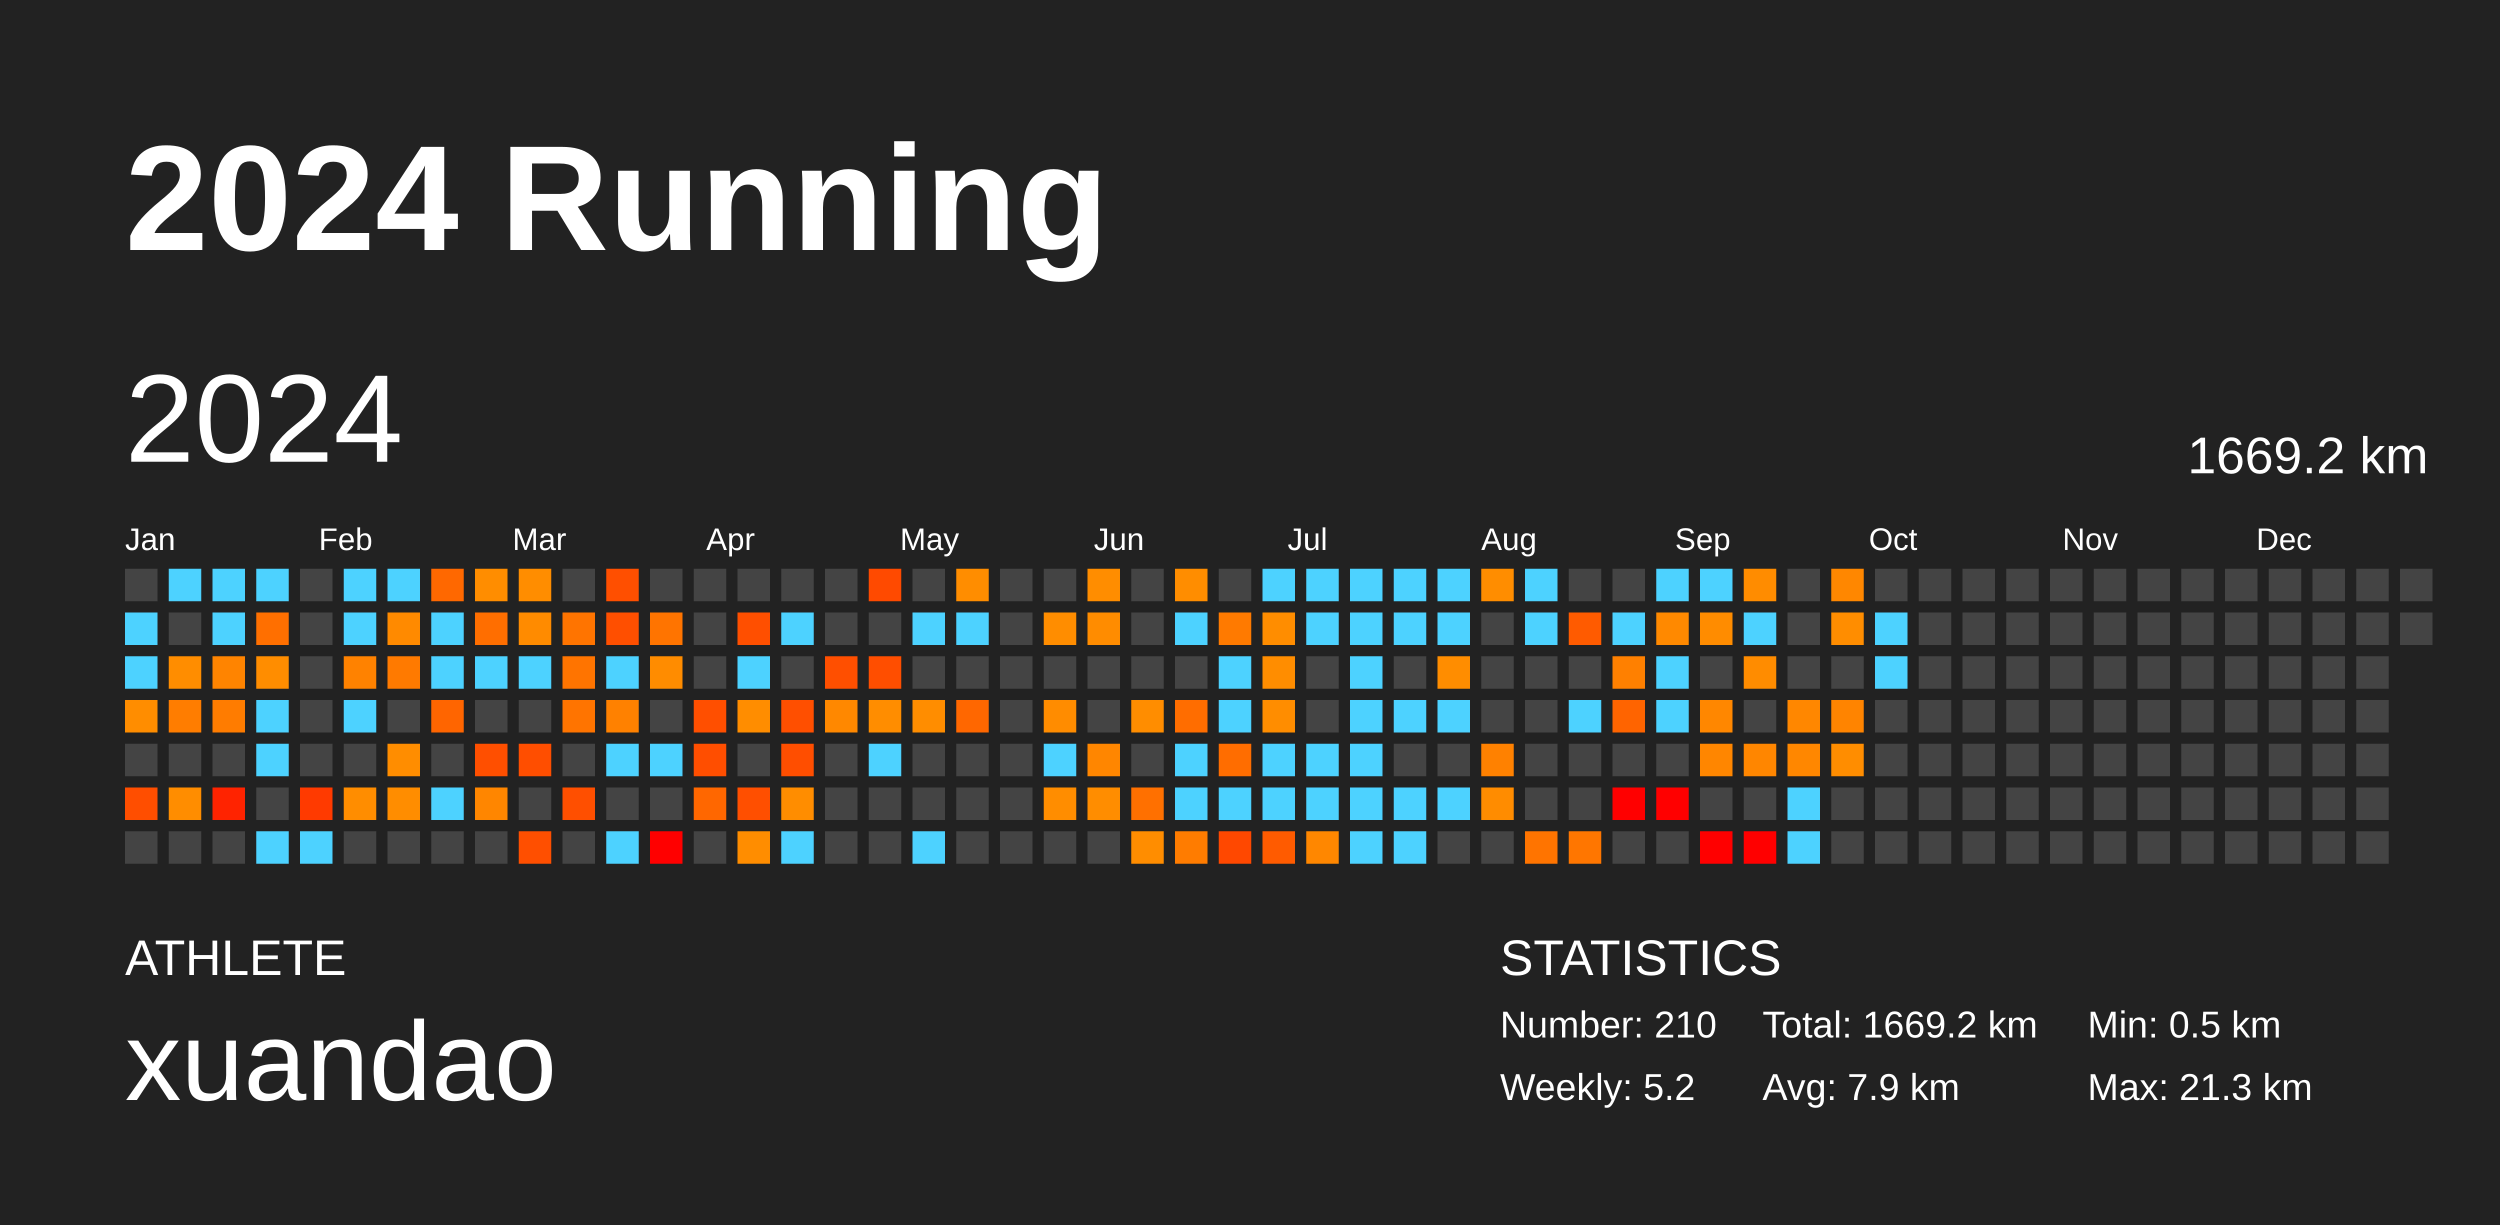
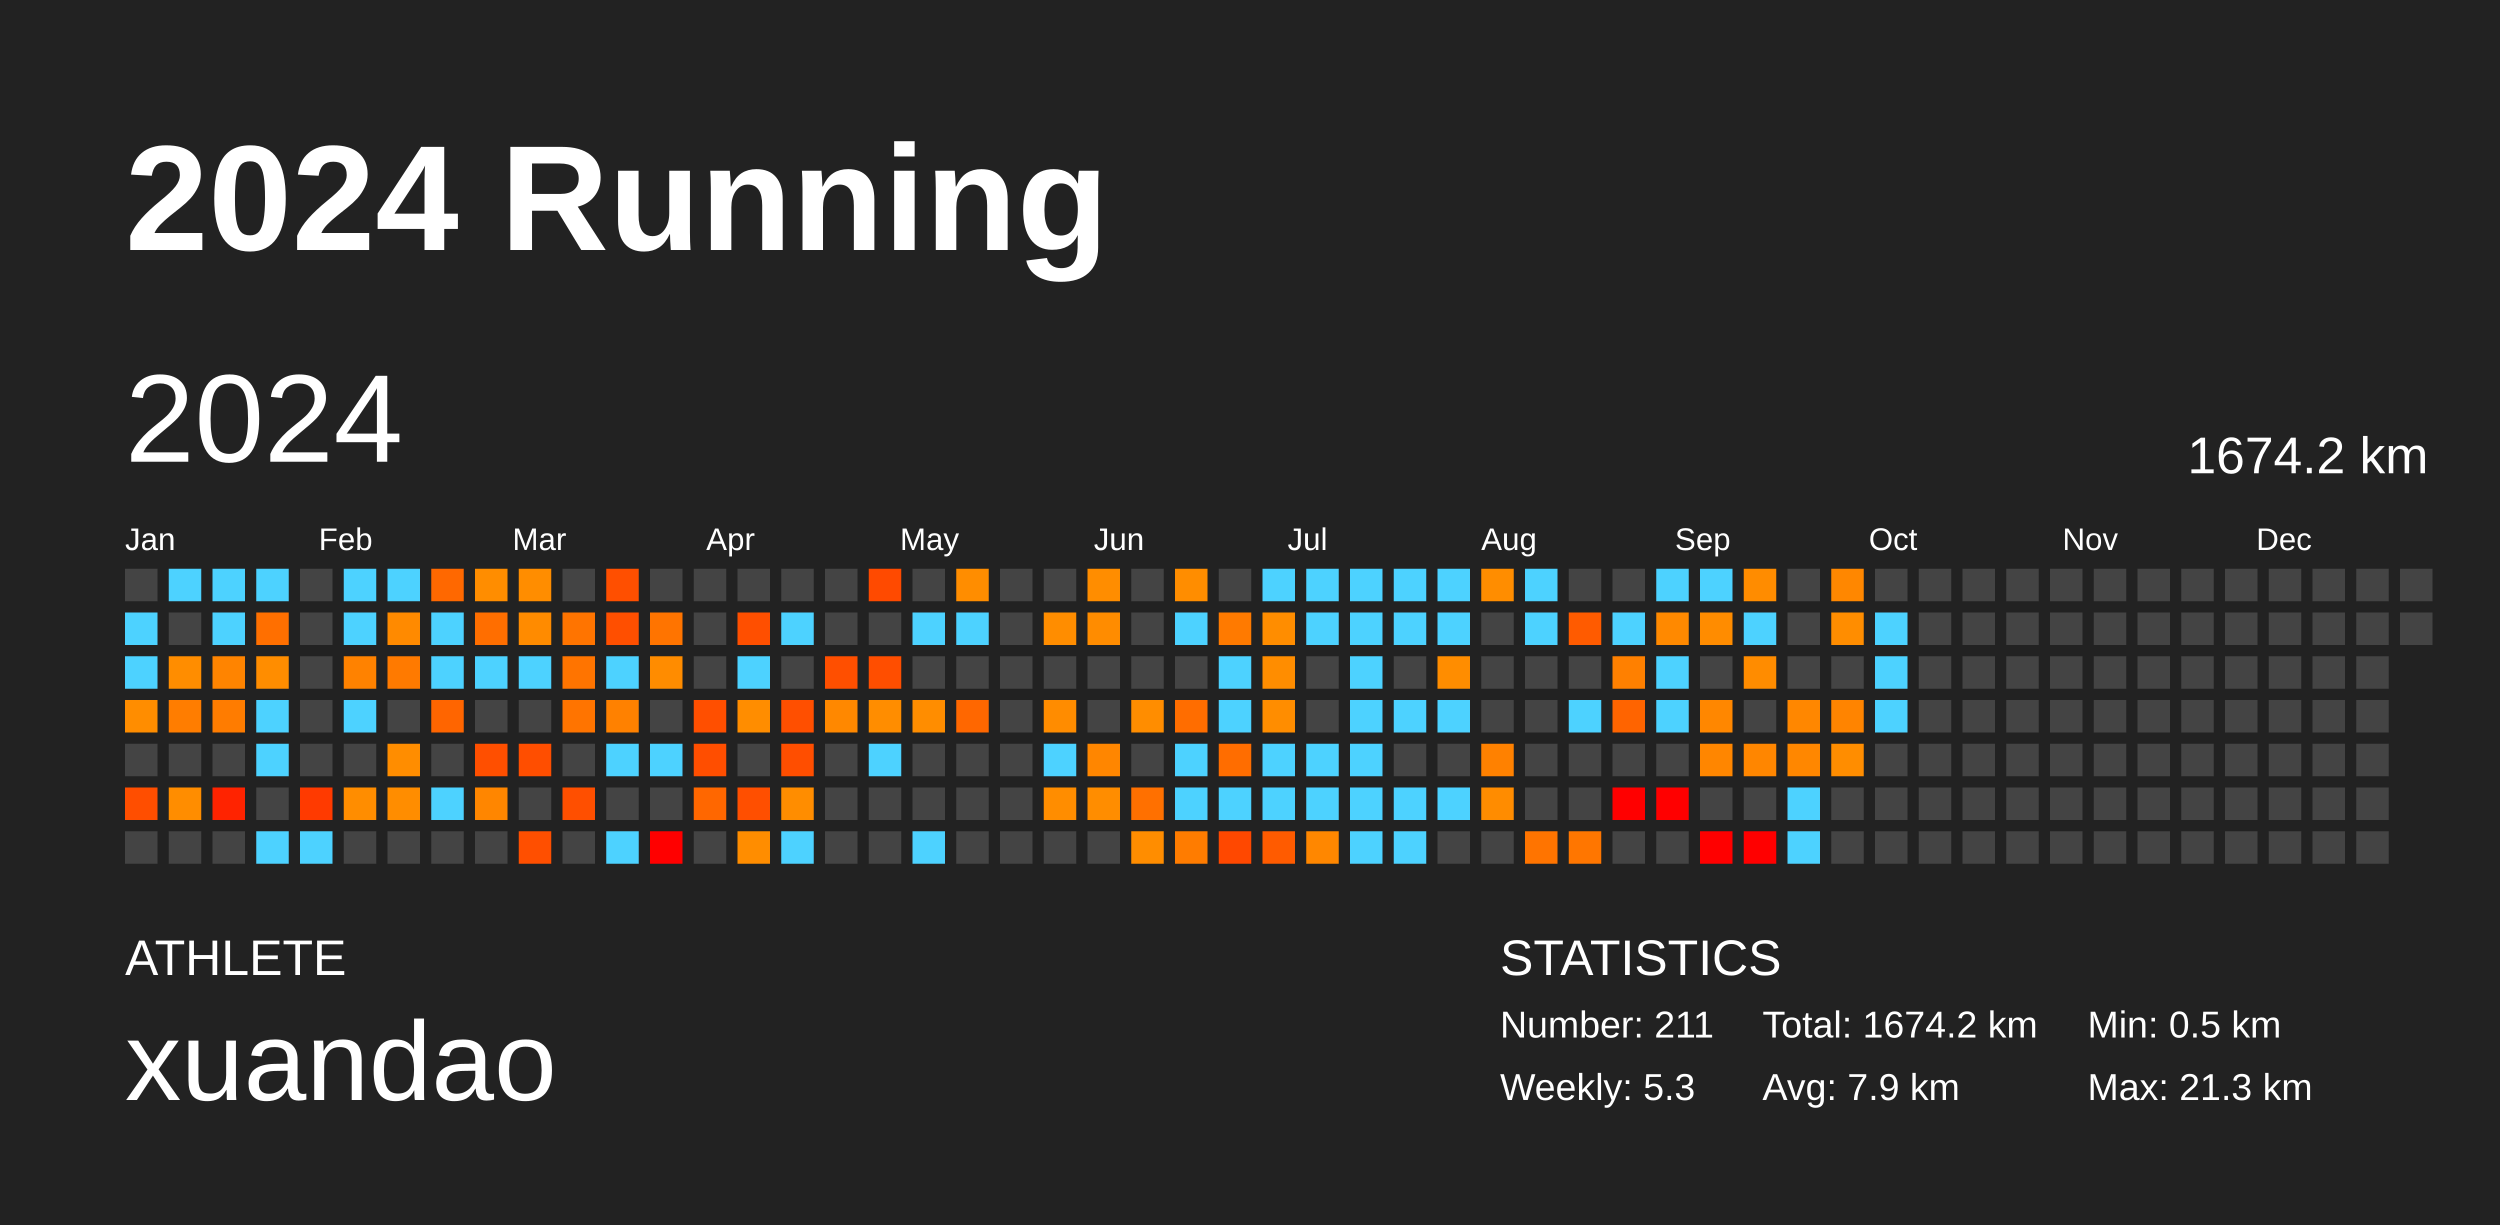
<svg xmlns="http://www.w3.org/2000/svg" baseProfile="full" height="98mm" version="1.1" viewBox="0,0,200,98" width="200mm">
  <defs />
  <rect fill="#222222" height="98" width="200" x="0" y="0" />
  <text fill="#FFFFFF" style="font-size:12px; font-family:Arial; font-weight:bold;" x="10" y="20">2024 Running</text>
  <text fill="#FFFFFF" style="font-size:4px; font-family:Arial" x="10" y="78">ATHLETE</text>
  <text fill="#FFFFFF" style="font-size:9px; font-family:Arial" x="10" y="88">xuandao</text>
  <text fill="#FFFFFF" style="font-size:4px; font-family:Arial" x="120" y="78">STATISTICS</text>
-   <text fill="#FFFFFF" style="font-size:3px; font-family:Arial" x="120" y="83">Number: 210</text>
-   <text fill="#FFFFFF" style="font-size:3px; font-family:Arial" x="120" y="88">Weekly: 5.2</text>
-   <text fill="#FFFFFF" style="font-size:3px; font-family:Arial" x="141" y="83">Total: 1669.2 km</text>
+   <text fill="#FFFFFF" style="font-size:3px; font-family:Arial" x="120" y="83">Number: 211</text>
+   <text fill="#FFFFFF" style="font-size:3px; font-family:Arial" x="120" y="88">Weekly: 5.3</text>
+   <text fill="#FFFFFF" style="font-size:3px; font-family:Arial" x="141" y="83">Total: 1674.2 km</text>
  <text fill="#FFFFFF" style="font-size:3px; font-family:Arial" x="141" y="88">Avg: 7.9 km</text>
  <text fill="#FFFFFF" style="font-size:3px; font-family:Arial" x="167" y="83">Min: 0.5 km</text>
  <text fill="#FFFFFF" style="font-size:3px; font-family:Arial" x="167" y="88">Max: 21.3 km</text>
  <text dominant-baseline="hanging" fill="#FFFFFF" style="font-size:10.0px; font-family:Arial;" x="10" y="30">2024</text>
-   <text dominant-baseline="hanging" fill="#FFFFFF" style="font-size:4.125px; font-family:Arial;" x="175" y="35">1669.2 km</text>
+   <text dominant-baseline="hanging" fill="#FFFFFF" style="font-size:4.125px; font-family:Arial;" x="175" y="35">1674.2 km</text>
  <text fill="#FFFFFF" style="font-size:2.5px; font-family:Arial" x="10.0" y="44">Jan</text>
  <text fill="#FFFFFF" style="font-size:2.5px; font-family:Arial" x="25.5" y="44">Feb</text>
  <text fill="#FFFFFF" style="font-size:2.5px; font-family:Arial" x="41.0" y="44">Mar</text>
  <text fill="#FFFFFF" style="font-size:2.5px; font-family:Arial" x="56.5" y="44">Apr</text>
  <text fill="#FFFFFF" style="font-size:2.5px; font-family:Arial" x="72.0" y="44">May</text>
  <text fill="#FFFFFF" style="font-size:2.5px; font-family:Arial" x="87.5" y="44">Jun</text>
  <text fill="#FFFFFF" style="font-size:2.5px; font-family:Arial" x="103.0" y="44">Jul</text>
  <text fill="#FFFFFF" style="font-size:2.5px; font-family:Arial" x="118.5" y="44">Aug</text>
  <text fill="#FFFFFF" style="font-size:2.5px; font-family:Arial" x="134.0" y="44">Sep</text>
  <text fill="#FFFFFF" style="font-size:2.5px; font-family:Arial" x="149.5" y="44">Oct</text>
  <text fill="#FFFFFF" style="font-size:2.5px; font-family:Arial" x="165.0" y="44">Nov</text>
  <text fill="#FFFFFF" style="font-size:2.5px; font-family:Arial" x="180.5" y="44">Dec</text>
  <rect fill="#444444" height="2.6" width="2.6" x="10.0" y="45.5" />
  <rect fill="#4dd2ff" height="2.6" width="2.6" x="10.0" y="49.0" />
  <rect fill="#4dd2ff" height="2.6" width="2.6" x="10.0" y="52.5" />
  <rect fill="#ff8d00" height="2.6" width="2.6" x="10.0" y="56.0" />
  <rect fill="#444444" height="2.6" width="2.6" x="10.0" y="59.5" />
  <rect fill="#ff4e00" height="2.6" width="2.6" x="10.0" y="63.0" />
  <rect fill="#444444" height="2.6" width="2.6" x="10.0" y="66.5" />
  <rect fill="#4dd2ff" height="2.6" width="2.6" x="13.5" y="45.5" />
  <rect fill="#444444" height="2.6" width="2.6" x="13.5" y="49.0" />
  <rect fill="#ff8d00" height="2.6" width="2.6" x="13.5" y="52.5" />
  <rect fill="#ff7d00" height="2.6" width="2.6" x="13.5" y="56.0" />
  <rect fill="#444444" height="2.6" width="2.6" x="13.5" y="59.5" />
  <rect fill="#ff8d00" height="2.6" width="2.6" x="13.5" y="63.0" />
  <rect fill="#444444" height="2.6" width="2.6" x="13.5" y="66.5" />
  <rect fill="#4dd2ff" height="2.6" width="2.6" x="17.0" y="45.5" />
  <rect fill="#4dd2ff" height="2.6" width="2.6" x="17.0" y="49.0" />
  <rect fill="#ff8400" height="2.6" width="2.6" x="17.0" y="52.5" />
  <rect fill="#ff7c00" height="2.6" width="2.6" x="17.0" y="56.0" />
  <rect fill="#444444" height="2.6" width="2.6" x="17.0" y="59.5" />
  <rect fill="#ff2300" height="2.6" width="2.6" x="17.0" y="63.0" />
  <rect fill="#444444" height="2.6" width="2.6" x="17.0" y="66.5" />
  <rect fill="#4dd2ff" height="2.6" width="2.6" x="20.5" y="45.5" />
  <rect fill="#ff6f00" height="2.6" width="2.6" x="20.5" y="49.0" />
  <rect fill="#ff8d00" height="2.6" width="2.6" x="20.5" y="52.5" />
  <rect fill="#4dd2ff" height="2.6" width="2.6" x="20.5" y="56.0" />
  <rect fill="#4dd2ff" height="2.6" width="2.6" x="20.5" y="59.5" />
  <rect fill="#444444" height="2.6" width="2.6" x="20.5" y="63.0" />
  <rect fill="#4dd2ff" height="2.6" width="2.6" x="20.5" y="66.5" />
  <rect fill="#444444" height="2.6" width="2.6" x="24.0" y="45.5" />
  <rect fill="#444444" height="2.6" width="2.6" x="24.0" y="49.0" />
  <rect fill="#444444" height="2.6" width="2.6" x="24.0" y="52.5" />
  <rect fill="#444444" height="2.6" width="2.6" x="24.0" y="56.0" />
  <rect fill="#444444" height="2.6" width="2.6" x="24.0" y="59.5" />
  <rect fill="#ff3a00" height="2.6" width="2.6" x="24.0" y="63.0" />
  <rect fill="#4dd2ff" height="2.6" width="2.6" x="24.0" y="66.5" />
  <rect fill="#4dd2ff" height="2.6" width="2.6" x="27.5" y="45.5" />
  <rect fill="#4dd2ff" height="2.6" width="2.6" x="27.5" y="49.0" />
  <rect fill="#ff8200" height="2.6" width="2.6" x="27.5" y="52.5" />
  <rect fill="#4dd2ff" height="2.6" width="2.6" x="27.5" y="56.0" />
  <rect fill="#444444" height="2.6" width="2.6" x="27.5" y="59.5" />
  <rect fill="#ff8d00" height="2.6" width="2.6" x="27.5" y="63.0" />
  <rect fill="#444444" height="2.6" width="2.6" x="27.5" y="66.5" />
  <rect fill="#4dd2ff" height="2.6" width="2.6" x="31.0" y="45.5" />
  <rect fill="#ff8a00" height="2.6" width="2.6" x="31.0" y="49.0" />
  <rect fill="#ff7a00" height="2.6" width="2.6" x="31.0" y="52.5" />
  <rect fill="#444444" height="2.6" width="2.6" x="31.0" y="56.0" />
  <rect fill="#ff8d00" height="2.6" width="2.6" x="31.0" y="59.5" />
  <rect fill="#ff8d00" height="2.6" width="2.6" x="31.0" y="63.0" />
  <rect fill="#444444" height="2.6" width="2.6" x="31.0" y="66.5" />
  <rect fill="#ff6800" height="2.6" width="2.6" x="34.5" y="45.5" />
  <rect fill="#4dd2ff" height="2.6" width="2.6" x="34.5" y="49.0" />
  <rect fill="#4dd2ff" height="2.6" width="2.6" x="34.5" y="52.5" />
  <rect fill="#ff6500" height="2.6" width="2.6" x="34.5" y="56.0" />
  <rect fill="#444444" height="2.6" width="2.6" x="34.5" y="59.5" />
  <rect fill="#4dd2ff" height="2.6" width="2.6" x="34.5" y="63.0" />
  <rect fill="#444444" height="2.6" width="2.6" x="34.5" y="66.5" />
  <rect fill="#ff8d00" height="2.6" width="2.6" x="38.0" y="45.5" />
  <rect fill="#ff6e00" height="2.6" width="2.6" x="38.0" y="49.0" />
  <rect fill="#4dd2ff" height="2.6" width="2.6" x="38.0" y="52.5" />
  <rect fill="#444444" height="2.6" width="2.6" x="38.0" y="56.0" />
  <rect fill="#ff4f00" height="2.6" width="2.6" x="38.0" y="59.5" />
  <rect fill="#ff8600" height="2.6" width="2.6" x="38.0" y="63.0" />
  <rect fill="#444444" height="2.6" width="2.6" x="38.0" y="66.5" />
  <rect fill="#ff8d00" height="2.6" width="2.6" x="41.5" y="45.5" />
  <rect fill="#ff8b00" height="2.6" width="2.6" x="41.5" y="49.0" />
  <rect fill="#4dd2ff" height="2.6" width="2.6" x="41.5" y="52.5" />
  <rect fill="#444444" height="2.6" width="2.6" x="41.5" y="56.0" />
  <rect fill="#ff4e00" height="2.6" width="2.6" x="41.5" y="59.5" />
  <rect fill="#444444" height="2.6" width="2.6" x="41.5" y="63.0" />
  <rect fill="#ff4f00" height="2.6" width="2.6" x="41.5" y="66.5" />
  <rect fill="#444444" height="2.6" width="2.6" x="45.0" y="45.5" />
  <rect fill="#ff7400" height="2.6" width="2.6" x="45.0" y="49.0" />
  <rect fill="#ff7400" height="2.6" width="2.6" x="45.0" y="52.5" />
  <rect fill="#ff7400" height="2.6" width="2.6" x="45.0" y="56.0" />
  <rect fill="#444444" height="2.6" width="2.6" x="45.0" y="59.5" />
  <rect fill="#ff4f00" height="2.6" width="2.6" x="45.0" y="63.0" />
  <rect fill="#444444" height="2.6" width="2.6" x="45.0" y="66.5" />
  <rect fill="#ff4f00" height="2.6" width="2.6" x="48.5" y="45.5" />
  <rect fill="#ff4f00" height="2.6" width="2.6" x="48.5" y="49.0" />
  <rect fill="#4dd2ff" height="2.6" width="2.6" x="48.5" y="52.5" />
  <rect fill="#ff8100" height="2.6" width="2.6" x="48.5" y="56.0" />
  <rect fill="#4dd2ff" height="2.6" width="2.6" x="48.5" y="59.5" />
  <rect fill="#444444" height="2.6" width="2.6" x="48.5" y="63.0" />
  <rect fill="#4dd2ff" height="2.6" width="2.6" x="48.5" y="66.5" />
  <rect fill="#444444" height="2.6" width="2.6" x="52.0" y="45.5" />
  <rect fill="#ff7400" height="2.6" width="2.6" x="52.0" y="49.0" />
  <rect fill="#ff8c00" height="2.6" width="2.6" x="52.0" y="52.5" />
  <rect fill="#444444" height="2.6" width="2.6" x="52.0" y="56.0" />
  <rect fill="#4dd2ff" height="2.6" width="2.6" x="52.0" y="59.5" />
  <rect fill="#444444" height="2.6" width="2.6" x="52.0" y="63.0" />
  <rect fill="red" height="2.6" width="2.6" x="52.0" y="66.5" />
  <rect fill="#444444" height="2.6" width="2.6" x="55.5" y="45.5" />
  <rect fill="#444444" height="2.6" width="2.6" x="55.5" y="49.0" />
  <rect fill="#444444" height="2.6" width="2.6" x="55.5" y="52.5" />
  <rect fill="#ff4f00" height="2.6" width="2.6" x="55.5" y="56.0" />
  <rect fill="#ff4e00" height="2.6" width="2.6" x="55.5" y="59.5" />
  <rect fill="#ff6700" height="2.6" width="2.6" x="55.5" y="63.0" />
  <rect fill="#444444" height="2.6" width="2.6" x="55.5" y="66.5" />
  <rect fill="#444444" height="2.6" width="2.6" x="59.0" y="45.5" />
  <rect fill="#ff4f00" height="2.6" width="2.6" x="59.0" y="49.0" />
  <rect fill="#4dd2ff" height="2.6" width="2.6" x="59.0" y="52.5" />
  <rect fill="#ff8d00" height="2.6" width="2.6" x="59.0" y="56.0" />
  <rect fill="#444444" height="2.6" width="2.6" x="59.0" y="59.5" />
  <rect fill="#ff4f00" height="2.6" width="2.6" x="59.0" y="63.0" />
  <rect fill="#ff8d00" height="2.6" width="2.6" x="59.0" y="66.5" />
  <rect fill="#444444" height="2.6" width="2.6" x="62.5" y="45.5" />
  <rect fill="#4dd2ff" height="2.6" width="2.6" x="62.5" y="49.0" />
  <rect fill="#444444" height="2.6" width="2.6" x="62.5" y="52.5" />
  <rect fill="#ff4f00" height="2.6" width="2.6" x="62.5" y="56.0" />
  <rect fill="#ff4e00" height="2.6" width="2.6" x="62.5" y="59.5" />
  <rect fill="#ff8d00" height="2.6" width="2.6" x="62.5" y="63.0" />
  <rect fill="#4dd2ff" height="2.6" width="2.6" x="62.5" y="66.5" />
  <rect fill="#444444" height="2.6" width="2.6" x="66.0" y="45.5" />
  <rect fill="#444444" height="2.6" width="2.6" x="66.0" y="49.0" />
  <rect fill="#ff4f00" height="2.6" width="2.6" x="66.0" y="52.5" />
  <rect fill="#ff8800" height="2.6" width="2.6" x="66.0" y="56.0" />
  <rect fill="#444444" height="2.6" width="2.6" x="66.0" y="59.5" />
  <rect fill="#444444" height="2.6" width="2.6" x="66.0" y="63.0" />
  <rect fill="#444444" height="2.6" width="2.6" x="66.0" y="66.5" />
  <rect fill="#ff4a00" height="2.6" width="2.6" x="69.5" y="45.5" />
  <rect fill="#444444" height="2.6" width="2.6" x="69.5" y="49.0" />
  <rect fill="#ff4e00" height="2.6" width="2.6" x="69.5" y="52.5" />
  <rect fill="#ff8d00" height="2.6" width="2.6" x="69.5" y="56.0" />
  <rect fill="#4dd2ff" height="2.6" width="2.6" x="69.5" y="59.5" />
  <rect fill="#444444" height="2.6" width="2.6" x="69.5" y="63.0" />
  <rect fill="#444444" height="2.6" width="2.6" x="69.5" y="66.5" />
  <rect fill="#444444" height="2.6" width="2.6" x="73.0" y="45.5" />
  <rect fill="#4dd2ff" height="2.6" width="2.6" x="73.0" y="49.0" />
  <rect fill="#444444" height="2.6" width="2.6" x="73.0" y="52.5" />
  <rect fill="#ff8d00" height="2.6" width="2.6" x="73.0" y="56.0" />
  <rect fill="#444444" height="2.6" width="2.6" x="73.0" y="59.5" />
  <rect fill="#444444" height="2.6" width="2.6" x="73.0" y="63.0" />
  <rect fill="#4dd2ff" height="2.6" width="2.6" x="73.0" y="66.5" />
  <rect fill="#ff8d00" height="2.6" width="2.6" x="76.5" y="45.5" />
  <rect fill="#4dd2ff" height="2.6" width="2.6" x="76.5" y="49.0" />
  <rect fill="#444444" height="2.6" width="2.6" x="76.5" y="52.5" />
  <rect fill="#ff6700" height="2.6" width="2.6" x="76.5" y="56.0" />
  <rect fill="#444444" height="2.6" width="2.6" x="76.5" y="59.5" />
  <rect fill="#444444" height="2.6" width="2.6" x="76.5" y="63.0" />
  <rect fill="#444444" height="2.6" width="2.6" x="76.5" y="66.5" />
  <rect fill="#444444" height="2.6" width="2.6" x="80.0" y="45.5" />
  <rect fill="#444444" height="2.6" width="2.6" x="80.0" y="49.0" />
  <rect fill="#444444" height="2.6" width="2.6" x="80.0" y="52.5" />
  <rect fill="#444444" height="2.6" width="2.6" x="80.0" y="56.0" />
  <rect fill="#444444" height="2.6" width="2.6" x="80.0" y="59.5" />
  <rect fill="#444444" height="2.6" width="2.6" x="80.0" y="63.0" />
  <rect fill="#444444" height="2.6" width="2.6" x="80.0" y="66.5" />
  <rect fill="#444444" height="2.6" width="2.6" x="83.5" y="45.5" />
  <rect fill="#ff8d00" height="2.6" width="2.6" x="83.5" y="49.0" />
  <rect fill="#444444" height="2.6" width="2.6" x="83.5" y="52.5" />
  <rect fill="#ff8c00" height="2.6" width="2.6" x="83.5" y="56.0" />
  <rect fill="#4dd2ff" height="2.6" width="2.6" x="83.5" y="59.5" />
  <rect fill="#ff8d00" height="2.6" width="2.6" x="83.5" y="63.0" />
  <rect fill="#444444" height="2.6" width="2.6" x="83.5" y="66.5" />
  <rect fill="#ff8d00" height="2.6" width="2.6" x="87.0" y="45.5" />
  <rect fill="#ff8c00" height="2.6" width="2.6" x="87.0" y="49.0" />
  <rect fill="#444444" height="2.6" width="2.6" x="87.0" y="52.5" />
  <rect fill="#444444" height="2.6" width="2.6" x="87.0" y="56.0" />
  <rect fill="#ff8600" height="2.6" width="2.6" x="87.0" y="59.5" />
  <rect fill="#ff8d00" height="2.6" width="2.6" x="87.0" y="63.0" />
  <rect fill="#444444" height="2.6" width="2.6" x="87.0" y="66.5" />
  <rect fill="#444444" height="2.6" width="2.6" x="90.5" y="45.5" />
  <rect fill="#444444" height="2.6" width="2.6" x="90.5" y="49.0" />
  <rect fill="#444444" height="2.6" width="2.6" x="90.5" y="52.5" />
  <rect fill="#ff8d00" height="2.6" width="2.6" x="90.5" y="56.0" />
  <rect fill="#444444" height="2.6" width="2.6" x="90.5" y="59.5" />
  <rect fill="#ff7000" height="2.6" width="2.6" x="90.5" y="63.0" />
  <rect fill="#ff8d00" height="2.6" width="2.6" x="90.5" y="66.5" />
  <rect fill="#ff8d00" height="2.6" width="2.6" x="94.0" y="45.5" />
  <rect fill="#4dd2ff" height="2.6" width="2.6" x="94.0" y="49.0" />
  <rect fill="#444444" height="2.6" width="2.6" x="94.0" y="52.5" />
  <rect fill="#ff6d00" height="2.6" width="2.6" x="94.0" y="56.0" />
  <rect fill="#4dd2ff" height="2.6" width="2.6" x="94.0" y="59.5" />
  <rect fill="#4dd2ff" height="2.6" width="2.6" x="94.0" y="63.0" />
  <rect fill="#ff7c00" height="2.6" width="2.6" x="94.0" y="66.5" />
  <rect fill="#444444" height="2.6" width="2.6" x="97.5" y="45.5" />
  <rect fill="#ff7a00" height="2.6" width="2.6" x="97.5" y="49.0" />
  <rect fill="#4dd2ff" height="2.6" width="2.6" x="97.5" y="52.5" />
  <rect fill="#4dd2ff" height="2.6" width="2.6" x="97.5" y="56.0" />
  <rect fill="#ff6d00" height="2.6" width="2.6" x="97.5" y="59.5" />
  <rect fill="#4dd2ff" height="2.6" width="2.6" x="97.5" y="63.0" />
  <rect fill="#ff4800" height="2.6" width="2.6" x="97.5" y="66.5" />
  <rect fill="#4dd2ff" height="2.6" width="2.6" x="101.0" y="45.5" />
  <rect fill="#ff8d00" height="2.6" width="2.6" x="101.0" y="49.0" />
  <rect fill="#ff8d00" height="2.6" width="2.6" x="101.0" y="52.5" />
  <rect fill="#ff8d00" height="2.6" width="2.6" x="101.0" y="56.0" />
  <rect fill="#4dd2ff" height="2.6" width="2.6" x="101.0" y="59.5" />
  <rect fill="#4dd2ff" height="2.6" width="2.6" x="101.0" y="63.0" />
  <rect fill="#ff5b00" height="2.6" width="2.6" x="101.0" y="66.5" />
  <rect fill="#4dd2ff" height="2.6" width="2.6" x="104.5" y="45.5" />
  <rect fill="#4dd2ff" height="2.6" width="2.6" x="104.5" y="49.0" />
  <rect fill="#444444" height="2.6" width="2.6" x="104.5" y="52.5" />
  <rect fill="#444444" height="2.6" width="2.6" x="104.5" y="56.0" />
  <rect fill="#4dd2ff" height="2.6" width="2.6" x="104.5" y="59.5" />
  <rect fill="#4dd2ff" height="2.6" width="2.6" x="104.5" y="63.0" />
  <rect fill="#ff8700" height="2.6" width="2.6" x="104.5" y="66.5" />
  <rect fill="#4dd2ff" height="2.6" width="2.6" x="108.0" y="45.5" />
  <rect fill="#4dd2ff" height="2.6" width="2.6" x="108.0" y="49.0" />
  <rect fill="#4dd2ff" height="2.6" width="2.6" x="108.0" y="52.5" />
  <rect fill="#4dd2ff" height="2.6" width="2.6" x="108.0" y="56.0" />
  <rect fill="#4dd2ff" height="2.6" width="2.6" x="108.0" y="59.5" />
  <rect fill="#4dd2ff" height="2.6" width="2.6" x="108.0" y="63.0" />
  <rect fill="#4dd2ff" height="2.6" width="2.6" x="108.0" y="66.5" />
  <rect fill="#4dd2ff" height="2.6" width="2.6" x="111.5" y="45.5" />
  <rect fill="#4dd2ff" height="2.6" width="2.6" x="111.5" y="49.0" />
  <rect fill="#444444" height="2.6" width="2.6" x="111.5" y="52.5" />
  <rect fill="#4dd2ff" height="2.6" width="2.6" x="111.5" y="56.0" />
  <rect fill="#444444" height="2.6" width="2.6" x="111.5" y="59.5" />
  <rect fill="#4dd2ff" height="2.6" width="2.6" x="111.5" y="63.0" />
  <rect fill="#4dd2ff" height="2.6" width="2.6" x="111.5" y="66.5" />
  <rect fill="#4dd2ff" height="2.6" width="2.6" x="115.0" y="45.5" />
  <rect fill="#4dd2ff" height="2.6" width="2.6" x="115.0" y="49.0" />
  <rect fill="#ff8d00" height="2.6" width="2.6" x="115.0" y="52.5" />
  <rect fill="#4dd2ff" height="2.6" width="2.6" x="115.0" y="56.0" />
  <rect fill="#444444" height="2.6" width="2.6" x="115.0" y="59.5" />
  <rect fill="#4dd2ff" height="2.6" width="2.6" x="115.0" y="63.0" />
  <rect fill="#444444" height="2.6" width="2.6" x="115.0" y="66.5" />
  <rect fill="#ff8d00" height="2.6" width="2.6" x="118.5" y="45.5" />
  <rect fill="#444444" height="2.6" width="2.6" x="118.5" y="49.0" />
  <rect fill="#444444" height="2.6" width="2.6" x="118.5" y="52.5" />
  <rect fill="#444444" height="2.6" width="2.6" x="118.5" y="56.0" />
  <rect fill="#ff8100" height="2.6" width="2.6" x="118.5" y="59.5" />
  <rect fill="#ff8c00" height="2.6" width="2.6" x="118.5" y="63.0" />
  <rect fill="#444444" height="2.6" width="2.6" x="118.5" y="66.5" />
  <rect fill="#4dd2ff" height="2.6" width="2.6" x="122.0" y="45.5" />
  <rect fill="#4dd2ff" height="2.6" width="2.6" x="122.0" y="49.0" />
  <rect fill="#444444" height="2.6" width="2.6" x="122.0" y="52.5" />
  <rect fill="#444444" height="2.6" width="2.6" x="122.0" y="56.0" />
  <rect fill="#444444" height="2.6" width="2.6" x="122.0" y="59.5" />
  <rect fill="#444444" height="2.6" width="2.6" x="122.0" y="63.0" />
  <rect fill="#ff7400" height="2.6" width="2.6" x="122.0" y="66.5" />
  <rect fill="#444444" height="2.6" width="2.6" x="125.5" y="45.5" />
  <rect fill="#ff5b00" height="2.6" width="2.6" x="125.5" y="49.0" />
  <rect fill="#444444" height="2.6" width="2.6" x="125.5" y="52.5" />
  <rect fill="#4dd2ff" height="2.6" width="2.6" x="125.5" y="56.0" />
  <rect fill="#444444" height="2.6" width="2.6" x="125.5" y="59.5" />
  <rect fill="#444444" height="2.6" width="2.6" x="125.5" y="63.0" />
  <rect fill="#ff7600" height="2.6" width="2.6" x="125.5" y="66.5" />
  <rect fill="#444444" height="2.6" width="2.6" x="129.0" y="45.5" />
  <rect fill="#4dd2ff" height="2.6" width="2.6" x="129.0" y="49.0" />
  <rect fill="#ff8000" height="2.6" width="2.6" x="129.0" y="52.5" />
  <rect fill="#ff6400" height="2.6" width="2.6" x="129.0" y="56.0" />
  <rect fill="#444444" height="2.6" width="2.6" x="129.0" y="59.5" />
  <rect fill="red" height="2.6" width="2.6" x="129.0" y="63.0" />
  <rect fill="#444444" height="2.6" width="2.6" x="129.0" y="66.5" />
  <rect fill="#4dd2ff" height="2.6" width="2.6" x="132.5" y="45.5" />
  <rect fill="#ff8900" height="2.6" width="2.6" x="132.5" y="49.0" />
  <rect fill="#4dd2ff" height="2.6" width="2.6" x="132.5" y="52.5" />
  <rect fill="#4dd2ff" height="2.6" width="2.6" x="132.5" y="56.0" />
  <rect fill="#444444" height="2.6" width="2.6" x="132.5" y="59.5" />
  <rect fill="red" height="2.6" width="2.6" x="132.5" y="63.0" />
  <rect fill="#444444" height="2.6" width="2.6" x="132.5" y="66.5" />
  <rect fill="#4dd2ff" height="2.6" width="2.6" x="136.0" y="45.5" />
  <rect fill="#ff8c00" height="2.6" width="2.6" x="136.0" y="49.0" />
  <rect fill="#444444" height="2.6" width="2.6" x="136.0" y="52.5" />
  <rect fill="#ff8700" height="2.6" width="2.6" x="136.0" y="56.0" />
  <rect fill="#ff8600" height="2.6" width="2.6" x="136.0" y="59.5" />
  <rect fill="#444444" height="2.6" width="2.6" x="136.0" y="63.0" />
  <rect fill="red" height="2.6" width="2.6" x="136.0" y="66.5" />
  <rect fill="#ff8c00" height="2.6" width="2.6" x="139.5" y="45.5" />
  <rect fill="#4dd2ff" height="2.6" width="2.6" x="139.5" y="49.0" />
  <rect fill="#ff8c00" height="2.6" width="2.6" x="139.5" y="52.5" />
  <rect fill="#444444" height="2.6" width="2.6" x="139.5" y="56.0" />
  <rect fill="#ff8600" height="2.6" width="2.6" x="139.5" y="59.5" />
  <rect fill="#444444" height="2.6" width="2.6" x="139.5" y="63.0" />
  <rect fill="red" height="2.6" width="2.6" x="139.5" y="66.5" />
  <rect fill="#444444" height="2.6" width="2.6" x="143.0" y="45.5" />
  <rect fill="#444444" height="2.6" width="2.6" x="143.0" y="49.0" />
  <rect fill="#444444" height="2.6" width="2.6" x="143.0" y="52.5" />
  <rect fill="#ff8700" height="2.6" width="2.6" x="143.0" y="56.0" />
  <rect fill="#ff8700" height="2.6" width="2.6" x="143.0" y="59.5" />
  <rect fill="#4dd2ff" height="2.6" width="2.6" x="143.0" y="63.0" />
  <rect fill="#4dd2ff" height="2.6" width="2.6" x="143.0" y="66.5" />
  <rect fill="#ff8700" height="2.6" width="2.6" x="146.5" y="45.5" />
  <rect fill="#ff8d00" height="2.6" width="2.6" x="146.5" y="49.0" />
  <rect fill="#444444" height="2.6" width="2.6" x="146.5" y="52.5" />
  <rect fill="#ff8400" height="2.6" width="2.6" x="146.5" y="56.0" />
  <rect fill="#ff8d00" height="2.6" width="2.6" x="146.5" y="59.5" />
  <rect fill="#444444" height="2.6" width="2.6" x="146.5" y="63.0" />
  <rect fill="#444444" height="2.6" width="2.6" x="146.5" y="66.5" />
  <rect fill="#444444" height="2.6" width="2.6" x="150.0" y="45.5" />
  <rect fill="#4dd2ff" height="2.6" width="2.6" x="150.0" y="49.0" />
  <rect fill="#4dd2ff" height="2.6" width="2.6" x="150.0" y="52.5" />
-   <rect fill="#444444" height="2.6" width="2.6" x="150.0" y="56.0" />
+   <rect fill="#4dd2ff" height="2.6" width="2.6" x="150.0" y="56.0" />
  <rect fill="#444444" height="2.6" width="2.6" x="150.0" y="59.5" />
  <rect fill="#444444" height="2.6" width="2.6" x="150.0" y="63.0" />
  <rect fill="#444444" height="2.6" width="2.6" x="150.0" y="66.5" />
  <rect fill="#444444" height="2.6" width="2.6" x="153.5" y="45.5" />
  <rect fill="#444444" height="2.6" width="2.6" x="153.5" y="49.0" />
  <rect fill="#444444" height="2.6" width="2.6" x="153.5" y="52.5" />
  <rect fill="#444444" height="2.6" width="2.6" x="153.5" y="56.0" />
  <rect fill="#444444" height="2.6" width="2.6" x="153.5" y="59.5" />
  <rect fill="#444444" height="2.6" width="2.6" x="153.5" y="63.0" />
  <rect fill="#444444" height="2.6" width="2.6" x="153.5" y="66.5" />
  <rect fill="#444444" height="2.6" width="2.6" x="157.0" y="45.5" />
  <rect fill="#444444" height="2.6" width="2.6" x="157.0" y="49.0" />
  <rect fill="#444444" height="2.6" width="2.6" x="157.0" y="52.5" />
  <rect fill="#444444" height="2.6" width="2.6" x="157.0" y="56.0" />
  <rect fill="#444444" height="2.6" width="2.6" x="157.0" y="59.5" />
  <rect fill="#444444" height="2.6" width="2.6" x="157.0" y="63.0" />
  <rect fill="#444444" height="2.6" width="2.6" x="157.0" y="66.5" />
  <rect fill="#444444" height="2.6" width="2.6" x="160.5" y="45.5" />
  <rect fill="#444444" height="2.6" width="2.6" x="160.5" y="49.0" />
  <rect fill="#444444" height="2.6" width="2.6" x="160.5" y="52.5" />
  <rect fill="#444444" height="2.6" width="2.6" x="160.5" y="56.0" />
  <rect fill="#444444" height="2.6" width="2.6" x="160.5" y="59.5" />
  <rect fill="#444444" height="2.6" width="2.6" x="160.5" y="63.0" />
  <rect fill="#444444" height="2.6" width="2.6" x="160.5" y="66.5" />
  <rect fill="#444444" height="2.6" width="2.6" x="164.0" y="45.5" />
  <rect fill="#444444" height="2.6" width="2.6" x="164.0" y="49.0" />
  <rect fill="#444444" height="2.6" width="2.6" x="164.0" y="52.5" />
  <rect fill="#444444" height="2.6" width="2.6" x="164.0" y="56.0" />
  <rect fill="#444444" height="2.6" width="2.6" x="164.0" y="59.5" />
  <rect fill="#444444" height="2.6" width="2.6" x="164.0" y="63.0" />
  <rect fill="#444444" height="2.6" width="2.6" x="164.0" y="66.5" />
  <rect fill="#444444" height="2.6" width="2.6" x="167.5" y="45.5" />
  <rect fill="#444444" height="2.6" width="2.6" x="167.5" y="49.0" />
  <rect fill="#444444" height="2.6" width="2.6" x="167.5" y="52.5" />
  <rect fill="#444444" height="2.6" width="2.6" x="167.5" y="56.0" />
  <rect fill="#444444" height="2.6" width="2.6" x="167.5" y="59.5" />
  <rect fill="#444444" height="2.6" width="2.6" x="167.5" y="63.0" />
  <rect fill="#444444" height="2.6" width="2.6" x="167.5" y="66.5" />
  <rect fill="#444444" height="2.6" width="2.6" x="171.0" y="45.5" />
  <rect fill="#444444" height="2.6" width="2.6" x="171.0" y="49.0" />
  <rect fill="#444444" height="2.6" width="2.6" x="171.0" y="52.5" />
  <rect fill="#444444" height="2.6" width="2.6" x="171.0" y="56.0" />
  <rect fill="#444444" height="2.6" width="2.6" x="171.0" y="59.5" />
  <rect fill="#444444" height="2.6" width="2.6" x="171.0" y="63.0" />
  <rect fill="#444444" height="2.6" width="2.6" x="171.0" y="66.5" />
  <rect fill="#444444" height="2.6" width="2.6" x="174.5" y="45.5" />
  <rect fill="#444444" height="2.6" width="2.6" x="174.5" y="49.0" />
  <rect fill="#444444" height="2.6" width="2.6" x="174.5" y="52.5" />
  <rect fill="#444444" height="2.6" width="2.6" x="174.5" y="56.0" />
  <rect fill="#444444" height="2.6" width="2.6" x="174.5" y="59.5" />
  <rect fill="#444444" height="2.6" width="2.6" x="174.5" y="63.0" />
  <rect fill="#444444" height="2.6" width="2.6" x="174.5" y="66.5" />
  <rect fill="#444444" height="2.6" width="2.6" x="178.0" y="45.5" />
  <rect fill="#444444" height="2.6" width="2.6" x="178.0" y="49.0" />
  <rect fill="#444444" height="2.6" width="2.6" x="178.0" y="52.5" />
  <rect fill="#444444" height="2.6" width="2.6" x="178.0" y="56.0" />
  <rect fill="#444444" height="2.6" width="2.6" x="178.0" y="59.5" />
  <rect fill="#444444" height="2.6" width="2.6" x="178.0" y="63.0" />
  <rect fill="#444444" height="2.6" width="2.6" x="178.0" y="66.5" />
  <rect fill="#444444" height="2.6" width="2.6" x="181.5" y="45.5" />
  <rect fill="#444444" height="2.6" width="2.6" x="181.5" y="49.0" />
  <rect fill="#444444" height="2.6" width="2.6" x="181.5" y="52.5" />
  <rect fill="#444444" height="2.6" width="2.6" x="181.5" y="56.0" />
  <rect fill="#444444" height="2.6" width="2.6" x="181.5" y="59.5" />
  <rect fill="#444444" height="2.6" width="2.6" x="181.5" y="63.0" />
  <rect fill="#444444" height="2.6" width="2.6" x="181.5" y="66.5" />
  <rect fill="#444444" height="2.6" width="2.6" x="185.0" y="45.5" />
  <rect fill="#444444" height="2.6" width="2.6" x="185.0" y="49.0" />
  <rect fill="#444444" height="2.6" width="2.6" x="185.0" y="52.5" />
  <rect fill="#444444" height="2.6" width="2.6" x="185.0" y="56.0" />
  <rect fill="#444444" height="2.6" width="2.6" x="185.0" y="59.5" />
  <rect fill="#444444" height="2.6" width="2.6" x="185.0" y="63.0" />
  <rect fill="#444444" height="2.6" width="2.6" x="185.0" y="66.5" />
  <rect fill="#444444" height="2.6" width="2.6" x="188.5" y="45.5" />
  <rect fill="#444444" height="2.6" width="2.6" x="188.5" y="49.0" />
  <rect fill="#444444" height="2.6" width="2.6" x="188.5" y="52.5" />
  <rect fill="#444444" height="2.6" width="2.6" x="188.5" y="56.0" />
  <rect fill="#444444" height="2.6" width="2.6" x="188.5" y="59.5" />
  <rect fill="#444444" height="2.6" width="2.6" x="188.5" y="63.0" />
  <rect fill="#444444" height="2.6" width="2.6" x="188.5" y="66.5" />
  <rect fill="#444444" height="2.6" width="2.6" x="192.0" y="45.5" />
  <rect fill="#444444" height="2.6" width="2.6" x="192.0" y="49.0" />
</svg>
